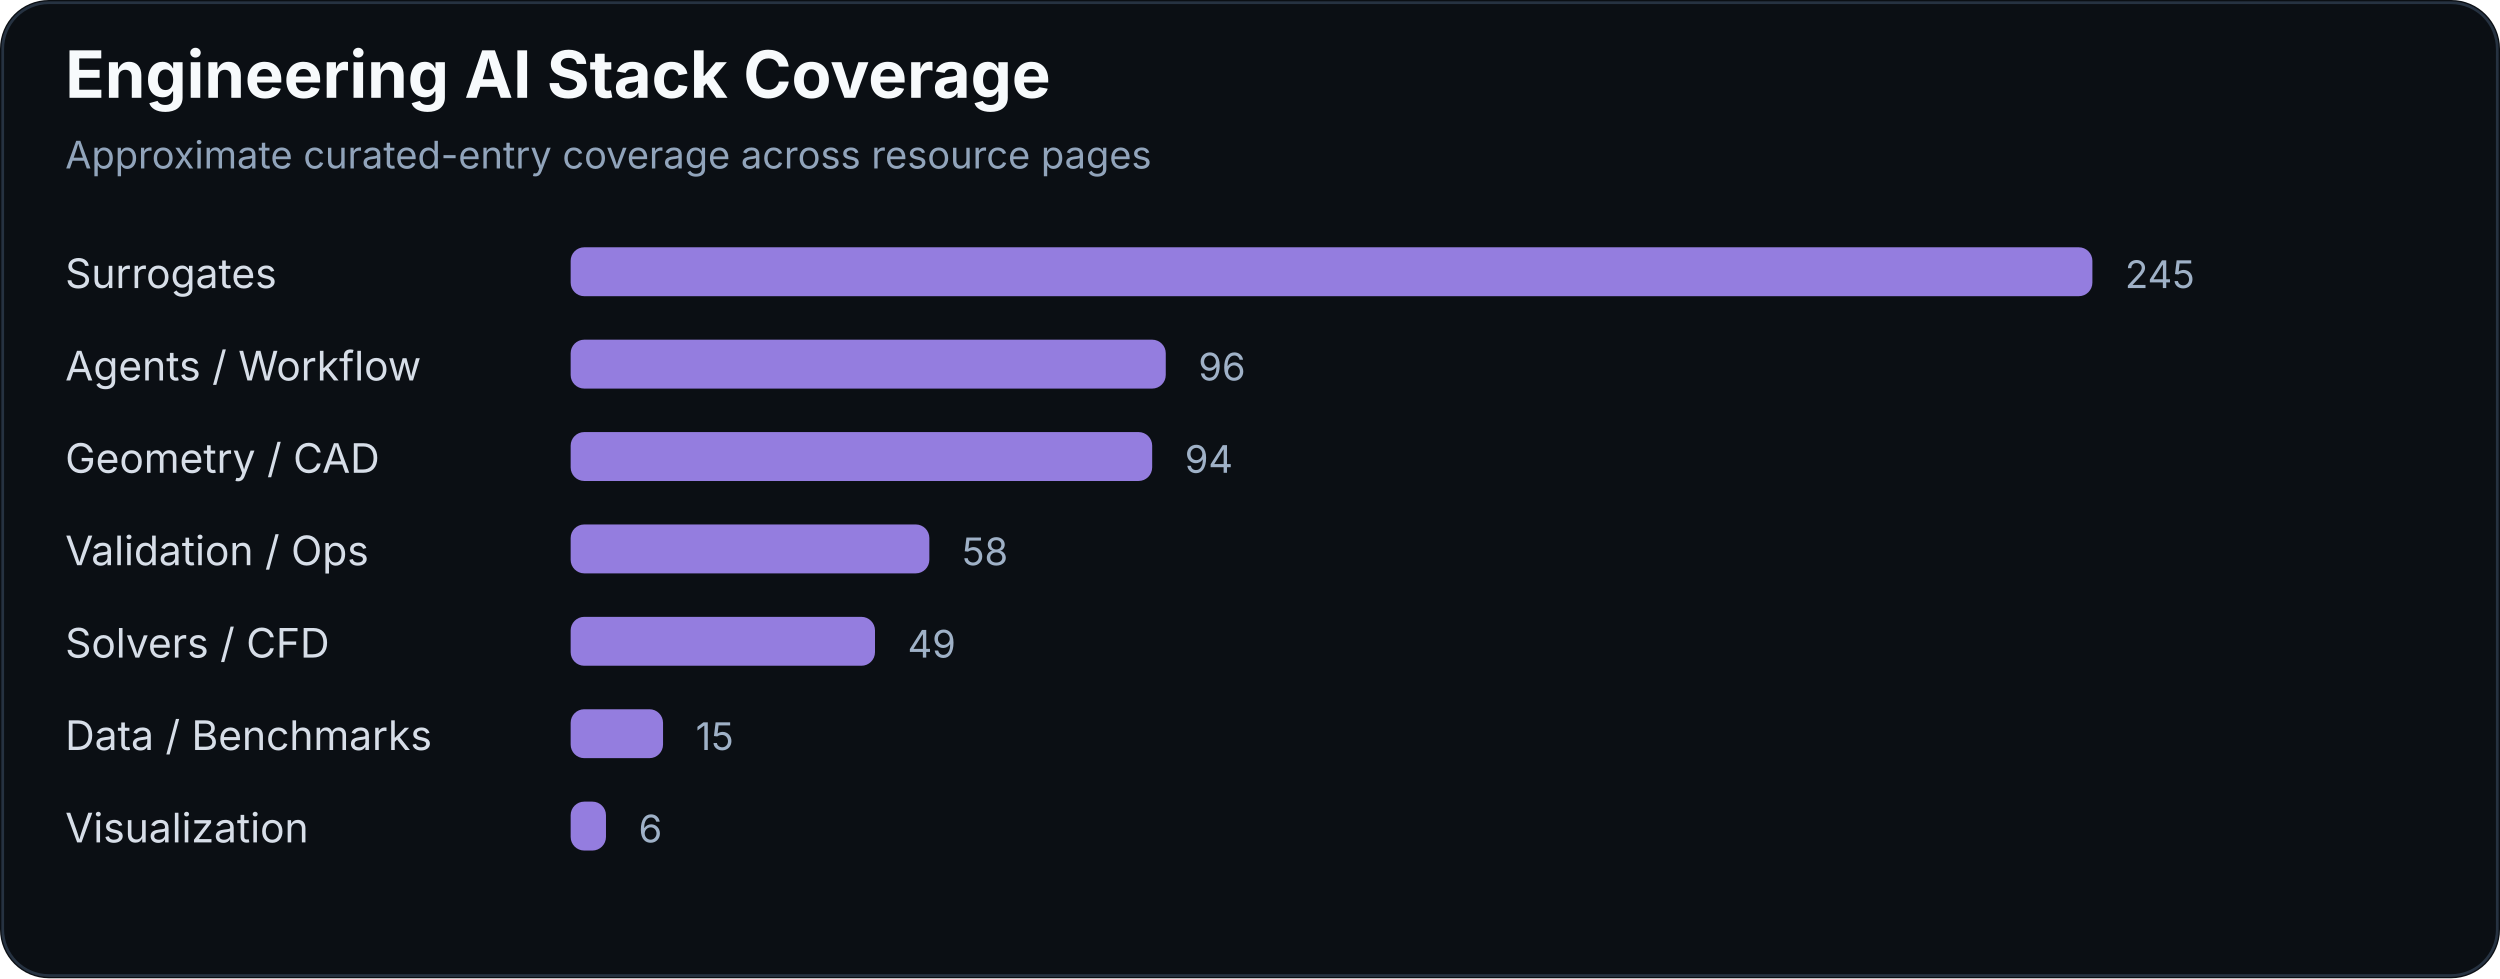
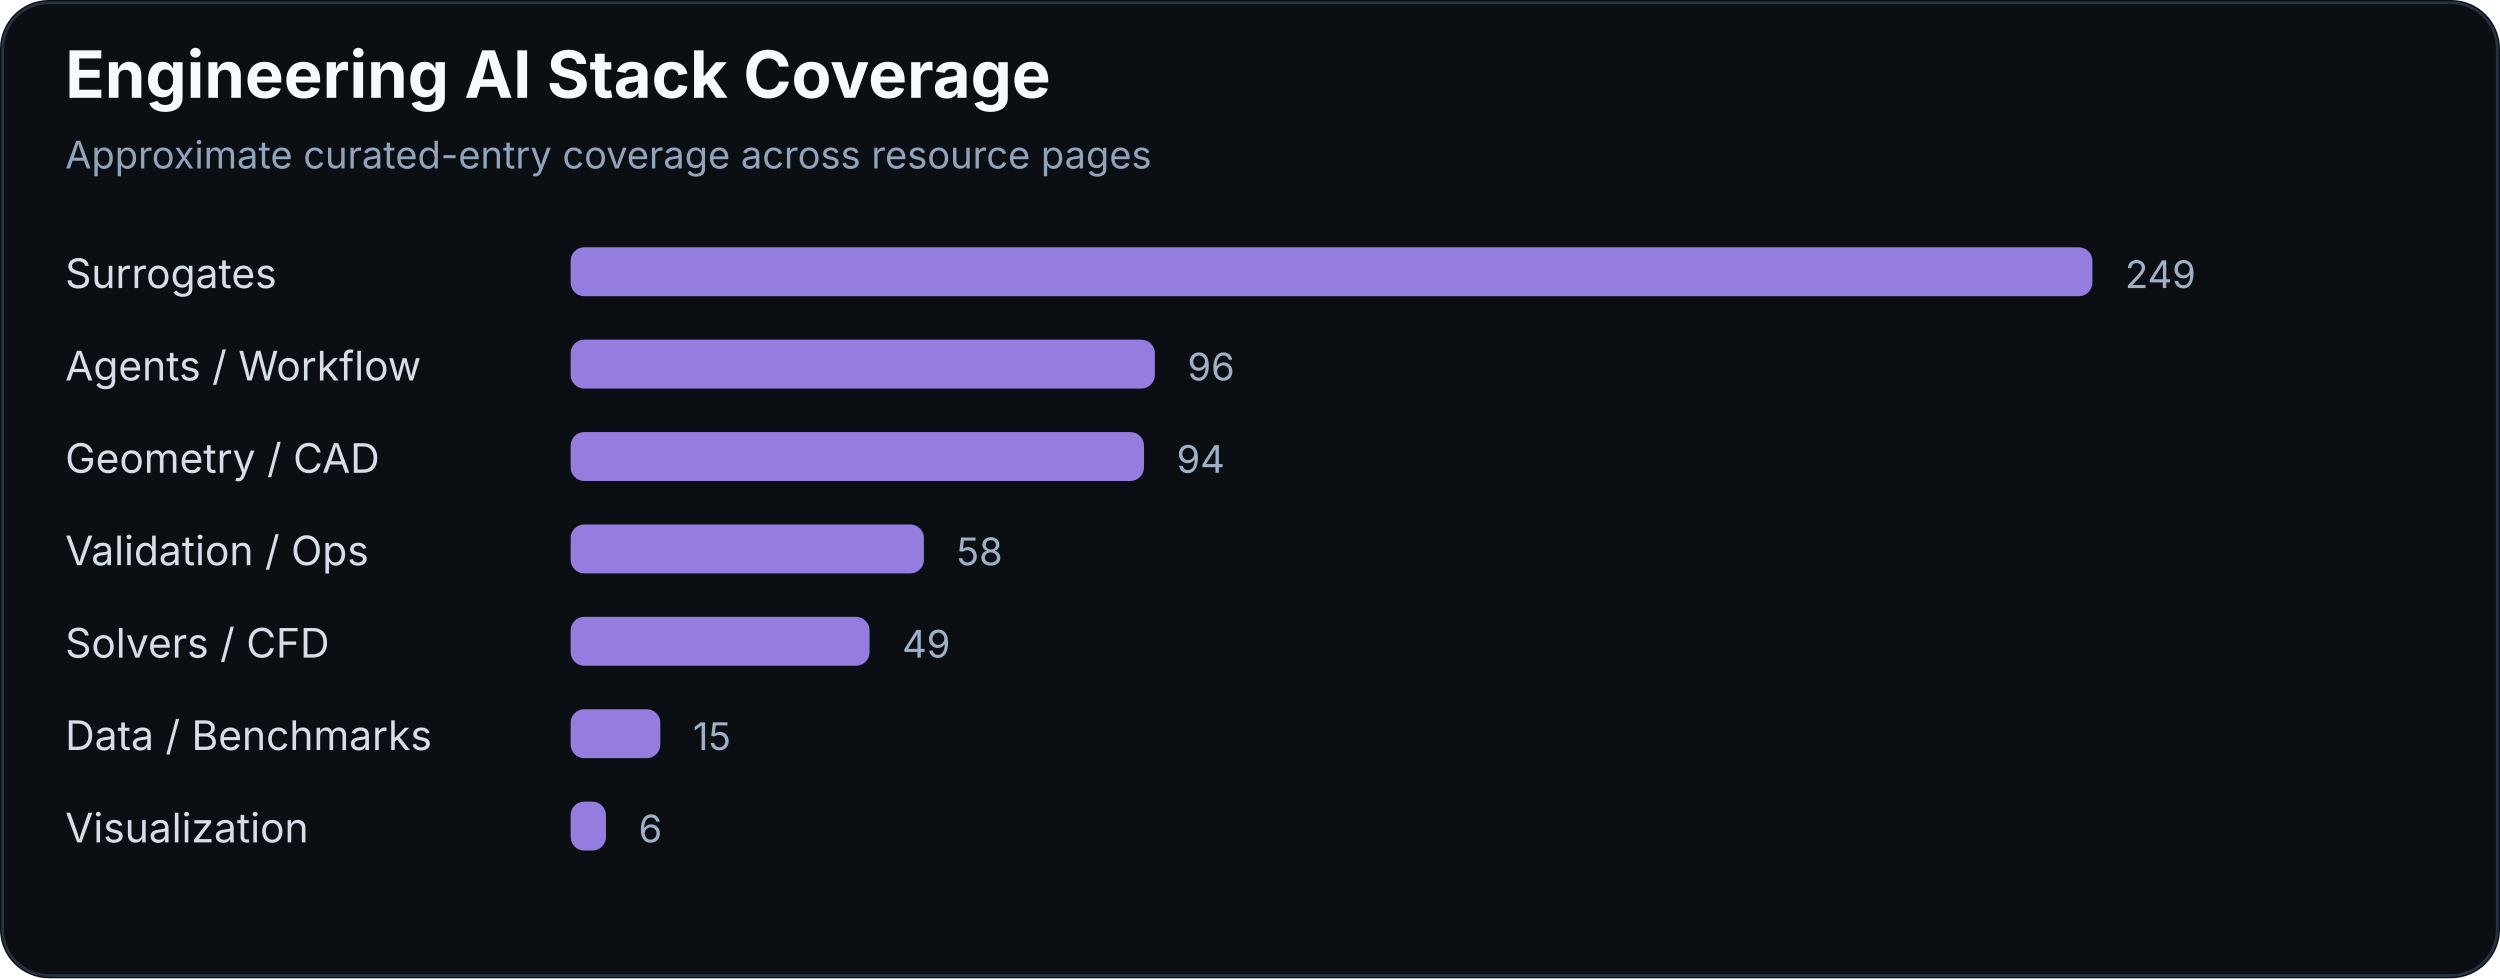
<svg xmlns="http://www.w3.org/2000/svg" width="920" height="360" viewBox="0 0 920 360">
  <rect width="100%" height="100%" rx="18" fill="#0b0f14" />
  <rect x="1" y="1" width="918" height="358" rx="17" fill="none" stroke="#263241" />
  <text x="24" y="36" font-size="24" font-family="Inter, ui-sans-serif, system-ui, -apple-system, Segoe UI, sans-serif" font-weight="700" fill="#f7fafc">Engineering AI Stack Coverage</text>
  <text x="24" y="62" font-size="14" font-family="Inter, ui-sans-serif, system-ui, -apple-system, Segoe UI, sans-serif" fill="#91a4bb">Approximate curated-entry coverage across resource pages</text>
  <g font-family="Inter, ui-sans-serif, system-ui, -apple-system, Segoe UI, sans-serif">
    <text x="24" y="106" font-size="15" fill="#d7dee8">Surrogates</text>
    <rect x="210" y="91" width="560" height="18" rx="5" fill="#a78bfa" opacity="0.88" />
-     <text x="782" y="106" font-size="14" fill="#9fb1c7">245</text>
+     <text x="782" y="106" font-size="14" fill="#9fb1c7">249</text>
    <text x="24" y="140" font-size="15" fill="#d7dee8">Agents / Workflow</text>
-     <rect x="210" y="125" width="219" height="18" rx="5" fill="#a78bfa" opacity="0.88" />
-     <text x="441" y="140" font-size="14" fill="#9fb1c7">96</text>
+     <rect x="210" y="125" width="215" height="18" rx="5" fill="#a78bfa" opacity="0.88" />
+     <text x="437" y="140" font-size="14" fill="#9fb1c7">96</text>
    <text x="24" y="174" font-size="15" fill="#d7dee8">Geometry / CAD</text>
-     <rect x="210" y="159" width="214" height="18" rx="5" fill="#a78bfa" opacity="0.88" />
-     <text x="436" y="174" font-size="14" fill="#9fb1c7">94</text>
+     <rect x="210" y="159" width="211" height="18" rx="5" fill="#a78bfa" opacity="0.88" />
+     <text x="433" y="174" font-size="14" fill="#9fb1c7">94</text>
    <text x="24" y="208" font-size="15" fill="#d7dee8">Validation / Ops</text>
-     <rect x="210" y="193" width="132" height="18" rx="5" fill="#a78bfa" opacity="0.88" />
-     <text x="354" y="208" font-size="14" fill="#9fb1c7">58</text>
+     <rect x="210" y="193" width="130" height="18" rx="5" fill="#a78bfa" opacity="0.88" />
+     <text x="352" y="208" font-size="14" fill="#9fb1c7">58</text>
    <text x="24" y="242" font-size="15" fill="#d7dee8">Solvers / CFD</text>
-     <rect x="210" y="227" width="112" height="18" rx="5" fill="#a78bfa" opacity="0.88" />
-     <text x="334" y="242" font-size="14" fill="#9fb1c7">49</text>
+     <rect x="210" y="227" width="110" height="18" rx="5" fill="#a78bfa" opacity="0.88" />
+     <text x="332" y="242" font-size="14" fill="#9fb1c7">49</text>
    <text x="24" y="276" font-size="15" fill="#d7dee8">Data / Benchmarks</text>
-     <rect x="210" y="261" width="34" height="18" rx="5" fill="#a78bfa" opacity="0.88" />
-     <text x="256" y="276" font-size="14" fill="#9fb1c7">15</text>
+     <rect x="210" y="261" width="33" height="18" rx="5" fill="#a78bfa" opacity="0.88" />
+     <text x="255" y="276" font-size="14" fill="#9fb1c7">15</text>
    <text x="24" y="310" font-size="15" fill="#d7dee8">Visualization</text>
    <rect x="210" y="295" width="13" height="18" rx="5" fill="#a78bfa" opacity="0.88" />
    <text x="235" y="310" font-size="14" fill="#9fb1c7">6</text>
  </g>
</svg>
